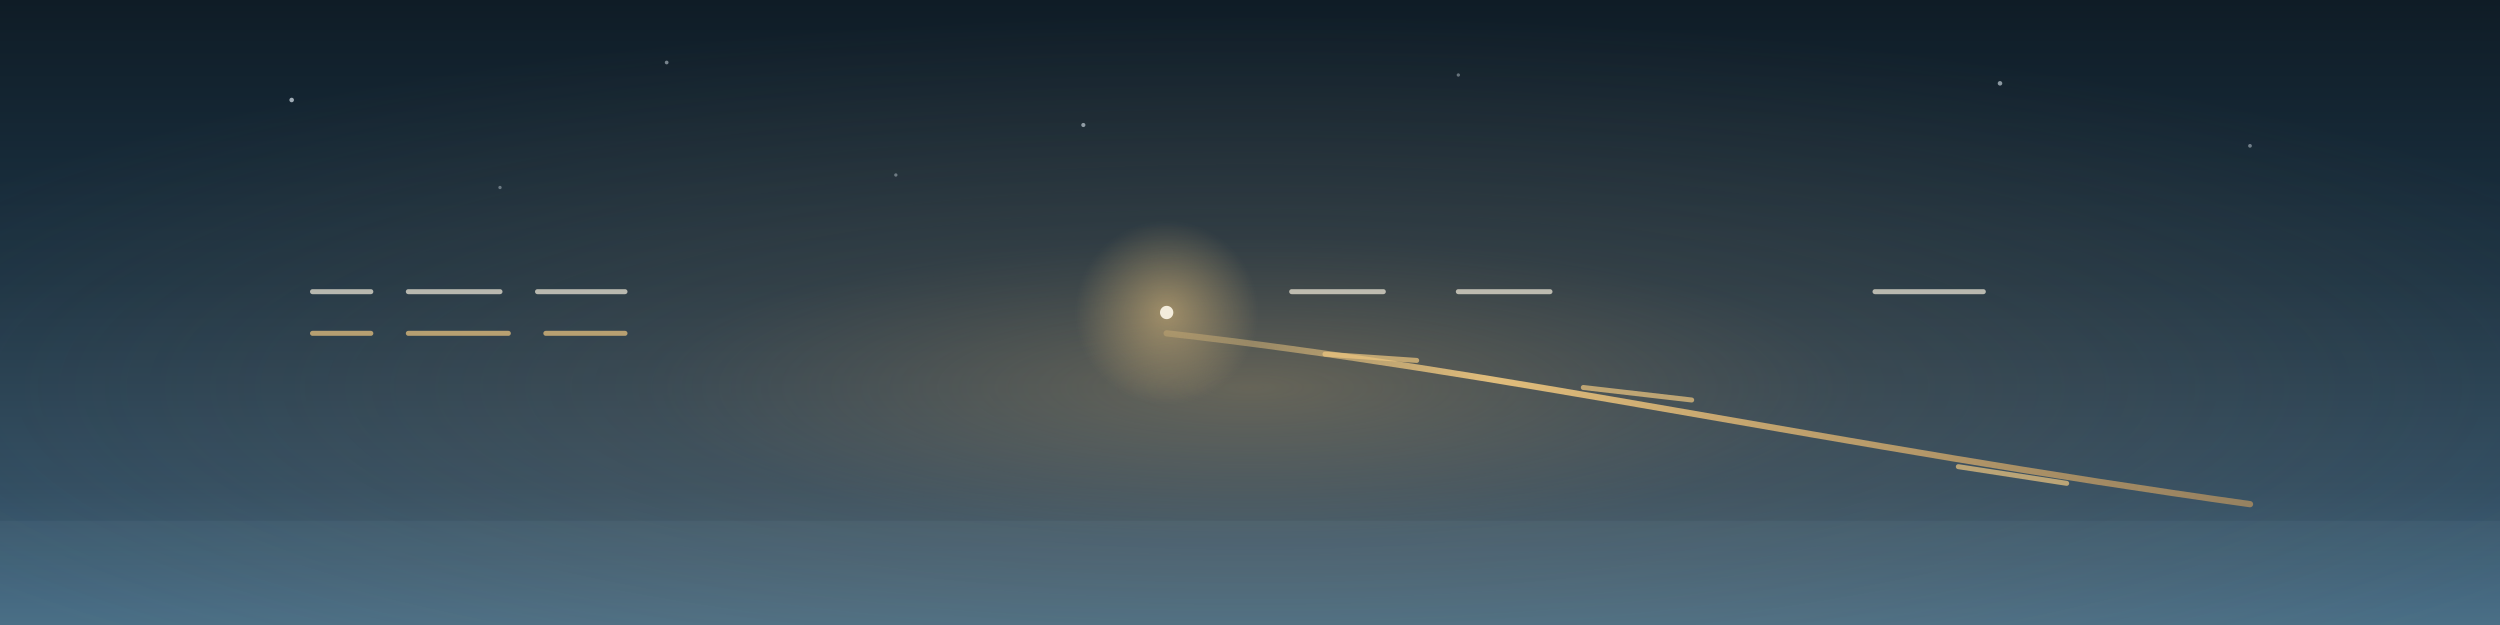
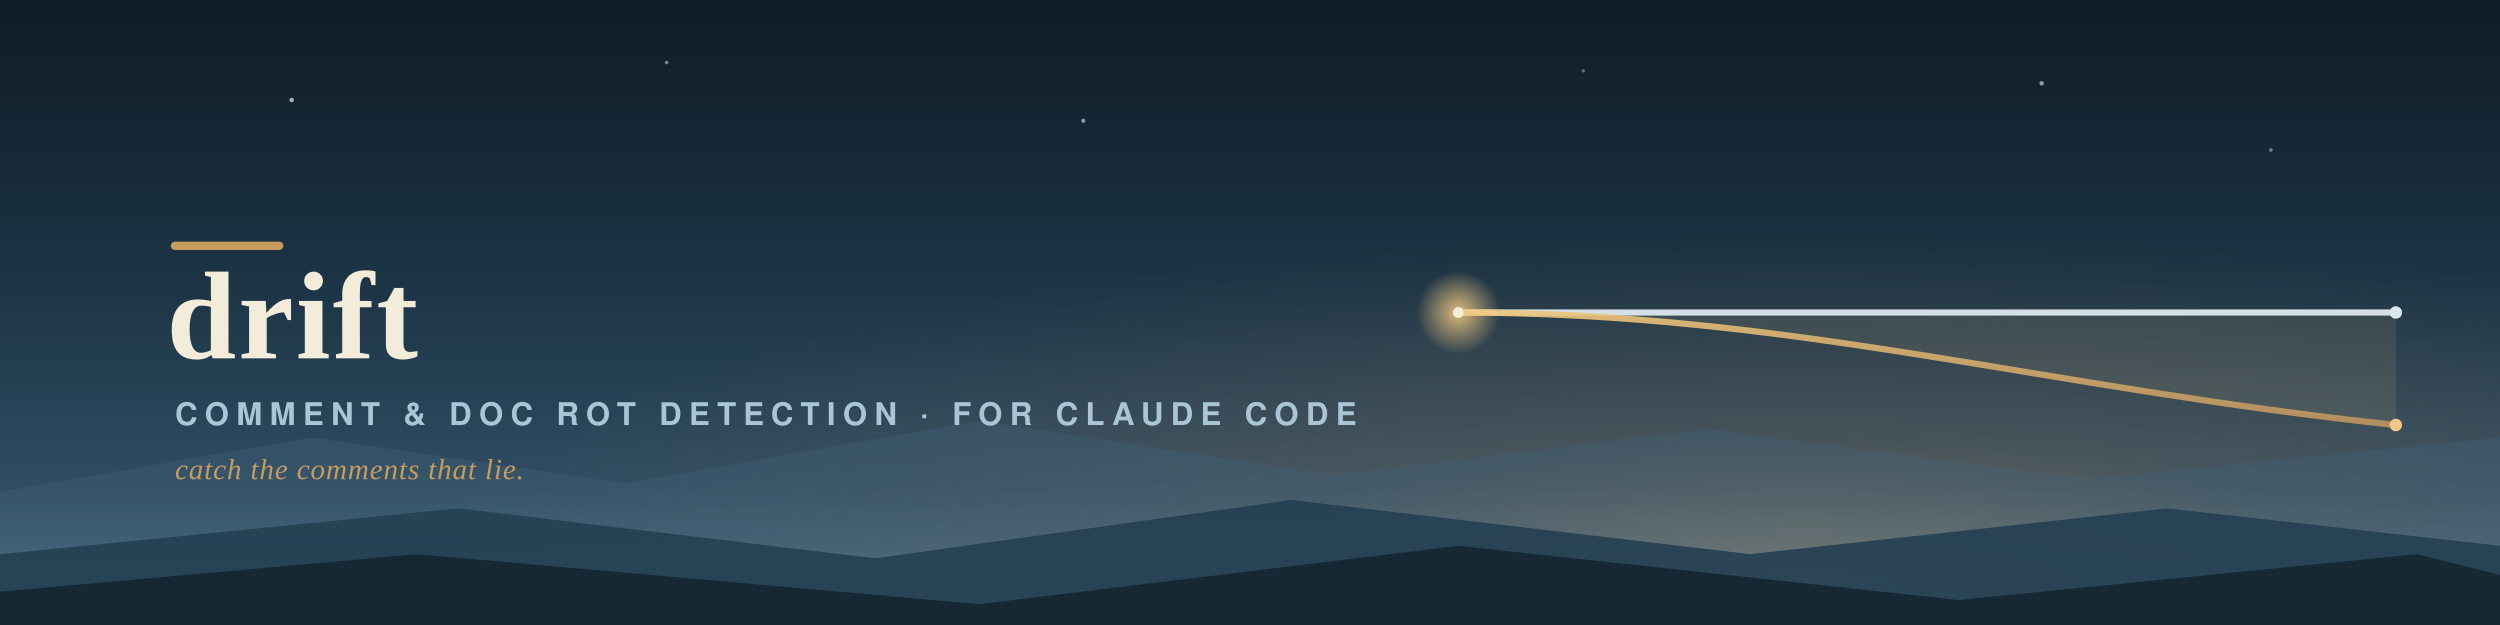
- <svg xmlns="http://www.w3.org/2000/svg" viewBox="0 0 1200 300" width="1200" height="300" role="img" aria-label="drift — comment and doc rot detection for Claude Code">
+ <svg xmlns="http://www.w3.org/2000/svg" viewBox="0 0 1200 300" width="1200" height="300" role="img" aria-label="drift — comment &amp; doc rot detection for Claude Code">
  <defs>
    <linearGradient id="sky" x1="0" y1="0" x2="0" y2="1">
      <stop offset="0" stop-color="#0F1C26" />
      <stop offset="0.45" stop-color="#1C3445" />
      <stop offset="0.78" stop-color="#2F4D63" />
      <stop offset="1" stop-color="#456A82" />
    </linearGradient>
-     <radialGradient id="glow" cx="0.5" cy="0.62" r="0.6">
-       <stop offset="0" stop-color="#C79A5E" stop-opacity="0.4" />
-       <stop offset="0.4" stop-color="#A87E54" stop-opacity="0.16" />
+     <radialGradient id="sun" cx="0.72" cy="0.92" r="0.55">
+       <stop offset="0" stop-color="#C79A5E" stop-opacity="0.55" />
+       <stop offset="0.4" stop-color="#A87E54" stop-opacity="0.22" />
      <stop offset="1" stop-color="#A87E54" stop-opacity="0" />
    </radialGradient>
-     <radialGradient id="flare" cx="0.5" cy="0.5" r="0.5">
-       <stop offset="0" stop-color="#F0C880" stop-opacity="0.95" />
+     <radialGradient id="beaconGlow" cx="0.5" cy="0.5" r="0.5">
+       <stop offset="0" stop-color="#F0C880" stop-opacity="0.9" />
      <stop offset="1" stop-color="#F0C880" stop-opacity="0" />
    </radialGradient>
-     <linearGradient id="codeLine" x1="0" y1="0" x2="1" y2="0">
-       <stop offset="0" stop-color="#F3ECDB" stop-opacity="0.25" />
-       <stop offset="0.3" stop-color="#F3ECDB" stop-opacity="0.9" />
-       <stop offset="1" stop-color="#F3ECDB" stop-opacity="0.9" />
+     <linearGradient id="comment" x1="0" y1="0" x2="1" y2="0">
+       <stop offset="0" stop-color="#F0C880" stop-opacity="0.95" />
+       <stop offset="1" stop-color="#C79A5E" stop-opacity="0.85" />
    </linearGradient>
-     <linearGradient id="commentLine" x1="0" y1="0" x2="1" y2="0">
-       <stop offset="0" stop-color="#F0C880" stop-opacity="0.25" />
-       <stop offset="0.3" stop-color="#F0C880" stop-opacity="0.9" />
-       <stop offset="1" stop-color="#C79A5E" stop-opacity="0.65" />
+     <linearGradient id="mist" x1="0" y1="0" x2="0" y2="1">
+       <stop offset="0" stop-color="#9FBBCD" stop-opacity="0" />
+       <stop offset="1" stop-color="#9FBBCD" stop-opacity="0.16" />
    </linearGradient>
    <clipPath id="frame">
      <rect width="1200" height="300" rx="0" />
    </clipPath>
  </defs>
  <g clip-path="url(#frame)">
    <rect width="1200" height="300" fill="url(#sky)" />
-     <rect width="1200" height="300" fill="url(#glow)" />
+     <rect width="1200" height="300" fill="url(#sun)" />
    <g fill="#DCE6EE">
      <circle cx="140" cy="48" r="1.1" opacity="0.7">
        <animate attributeName="opacity" values="0.7;0.2;0.7" dur="5s" repeatCount="indefinite" />
      </circle>
      <circle cx="320" cy="30" r="0.9" opacity="0.5">
        <animate attributeName="opacity" values="0.5;0.15;0.5" dur="6.5s" repeatCount="indefinite" />
      </circle>
-       <circle cx="520" cy="60" r="1.0" opacity="0.6">
+       <circle cx="520" cy="58" r="1.0" opacity="0.6">
        <animate attributeName="opacity" values="0.6;0.2;0.6" dur="4.2s" repeatCount="indefinite" />
      </circle>
-       <circle cx="240" cy="90" r="0.8" opacity="0.4" />
-       <circle cx="960" cy="40" r="1.1" opacity="0.6">
+       <circle cx="980" cy="40" r="1.1" opacity="0.6">
        <animate attributeName="opacity" values="0.6;0.2;0.6" dur="5.8s" repeatCount="indefinite" />
      </circle>
-       <circle cx="1080" cy="70" r="0.9" opacity="0.45" />
-       <circle cx="700" cy="36" r="0.8" opacity="0.4" />
-       <circle cx="430" cy="84" r="0.8" opacity="0.4" />
+       <circle cx="1090" cy="72" r="0.9" opacity="0.45" />
+       <circle cx="760" cy="34" r="0.8" opacity="0.4" />
    </g>
-     <g transform="translate(0,150)">
-       <line x1="120" y1="-10" x2="560" y2="-10" stroke="url(#codeLine)" stroke-width="3" stroke-linecap="round" />
-       <line x1="120" y1="10" x2="560" y2="10" stroke="url(#commentLine)" stroke-width="3" stroke-linecap="round" />
-       <path d="M560,-10 L1080,-10" stroke="url(#codeLine)" stroke-width="3" stroke-linecap="round" fill="none" />
-       <path d="M560,10 C720,28 880,64 1080,92" stroke="url(#commentLine)" stroke-width="3" stroke-linecap="round" fill="none" />
-       <circle cx="560" cy="0" r="44" fill="url(#flare)" opacity="0.55">
-         <animate attributeName="opacity" values="0.55;0.85;0.55" dur="4s" repeatCount="indefinite" />
+     <g stroke-linecap="round" fill="none">
+       <path d="M700,150 L1150,150 L1150,204 C 980,186 860,150 700,150 Z" fill="#F0C880" opacity="0.10" />
+       <line x1="700" y1="150" x2="1150" y2="150" stroke="#DCE6EE" stroke-width="3" opacity="0.95" />
+       <path d="M700,150 C 860,150 980,186 1150,204" stroke="url(#comment)" stroke-width="3" opacity="0.97" />
+       <circle cx="1150" cy="150" r="3" fill="#DCE6EE" />
+       <circle cx="1150" cy="204" r="3" fill="#F0C880" />
+     </g>
+     <g transform="translate(700,150)">
+       <circle r="20" fill="url(#beaconGlow)">
+         <animate attributeName="r" values="13;24;13" dur="3.2s" repeatCount="indefinite" calcMode="spline" keySplines="0.4 0 0.6 1;0.4 0 0.6 1" keyTimes="0;0.5;1" />
+         <animate attributeName="opacity" values="0.45;0.95;0.45" dur="3.2s" repeatCount="indefinite" />
      </circle>
-       <circle cx="560" cy="0" r="3.2" fill="#F3ECDB" />
-       <g stroke="#F3ECDB" stroke-width="2.4" stroke-linecap="round" opacity="0.7">
-         <line x1="150" y1="-10" x2="178" y2="-10" />
-         <line x1="196" y1="-10" x2="240" y2="-10" />
-         <line x1="258" y1="-10" x2="300" y2="-10" />
-         <line x1="620" y1="-10" x2="664" y2="-10" />
-         <line x1="700" y1="-10" x2="744" y2="-10" />
-         <line x1="900" y1="-10" x2="952" y2="-10" />
-       </g>
-       <g stroke="#F0C880" stroke-width="2.4" stroke-linecap="round" opacity="0.7">
-         <line x1="150" y1="10" x2="178" y2="10" />
-         <line x1="196" y1="10" x2="244" y2="10" />
-         <line x1="262" y1="10" x2="300" y2="10" />
-         <line x1="636" y1="20" x2="680" y2="23" />
-         <line x1="760" y1="36" x2="812" y2="42" />
-         <line x1="940" y1="74" x2="992" y2="82" />
-       </g>
+       <circle r="2.6" fill="#F3ECDB" />
    </g>
-     <rect x="0" y="250" width="1200" height="50" fill="#9FBBCD" opacity="0.06" />
+     <path d="M0,236 L150,210 L300,232 L470,202 L640,228 L820,206 L1000,230 L1200,210 L1200,300 L0,300 Z" fill="#3E6076" opacity="0.4" />
+     <g opacity="0.7">
+       <rect x="-200" y="236" width="1600" height="60" fill="url(#mist)" />
+       <animateTransform attributeName="transform" type="translate" values="-40 0; 40 0; -40 0" dur="22s" repeatCount="indefinite" calcMode="spline" keySplines="0.45 0 0.55 1;0.45 0 0.55 1" keyTimes="0;0.5;1" />
+     </g>
+     <path d="M0,266 L220,244 L420,268 L620,240 L840,266 L1040,244 L1200,262 L1200,300 L0,300 Z" fill="#243F52" opacity="0.9" />
+     <path d="M0,300 L0,284 L200,266 L470,290 L700,262 L940,288 L1160,266 L1200,276 L1200,300 Z" fill="#152834" />
+     <rect x="82" y="116" width="54" height="4" rx="2" fill="#C79A5E" />
+     <text x="80" y="172" font-family="Georgia, 'Times New Roman', serif" font-size="60" font-weight="700" fill="#F3ECDB" letter-spacing="1">drift</text>
+     <text x="84" y="204" font-family="'Segoe UI', Helvetica, Arial, sans-serif" font-size="15" font-weight="600" fill="#A9C5D6" letter-spacing="3.5">COMMENT &amp; DOC ROT DETECTION · FOR CLAUDE CODE</text>
+     <text x="84" y="230" font-family="Georgia, 'Times New Roman', serif" font-size="14" font-style="italic" fill="#C79A5E" letter-spacing="0.4">catch the comments that lie.</text>
  </g>
</svg>
